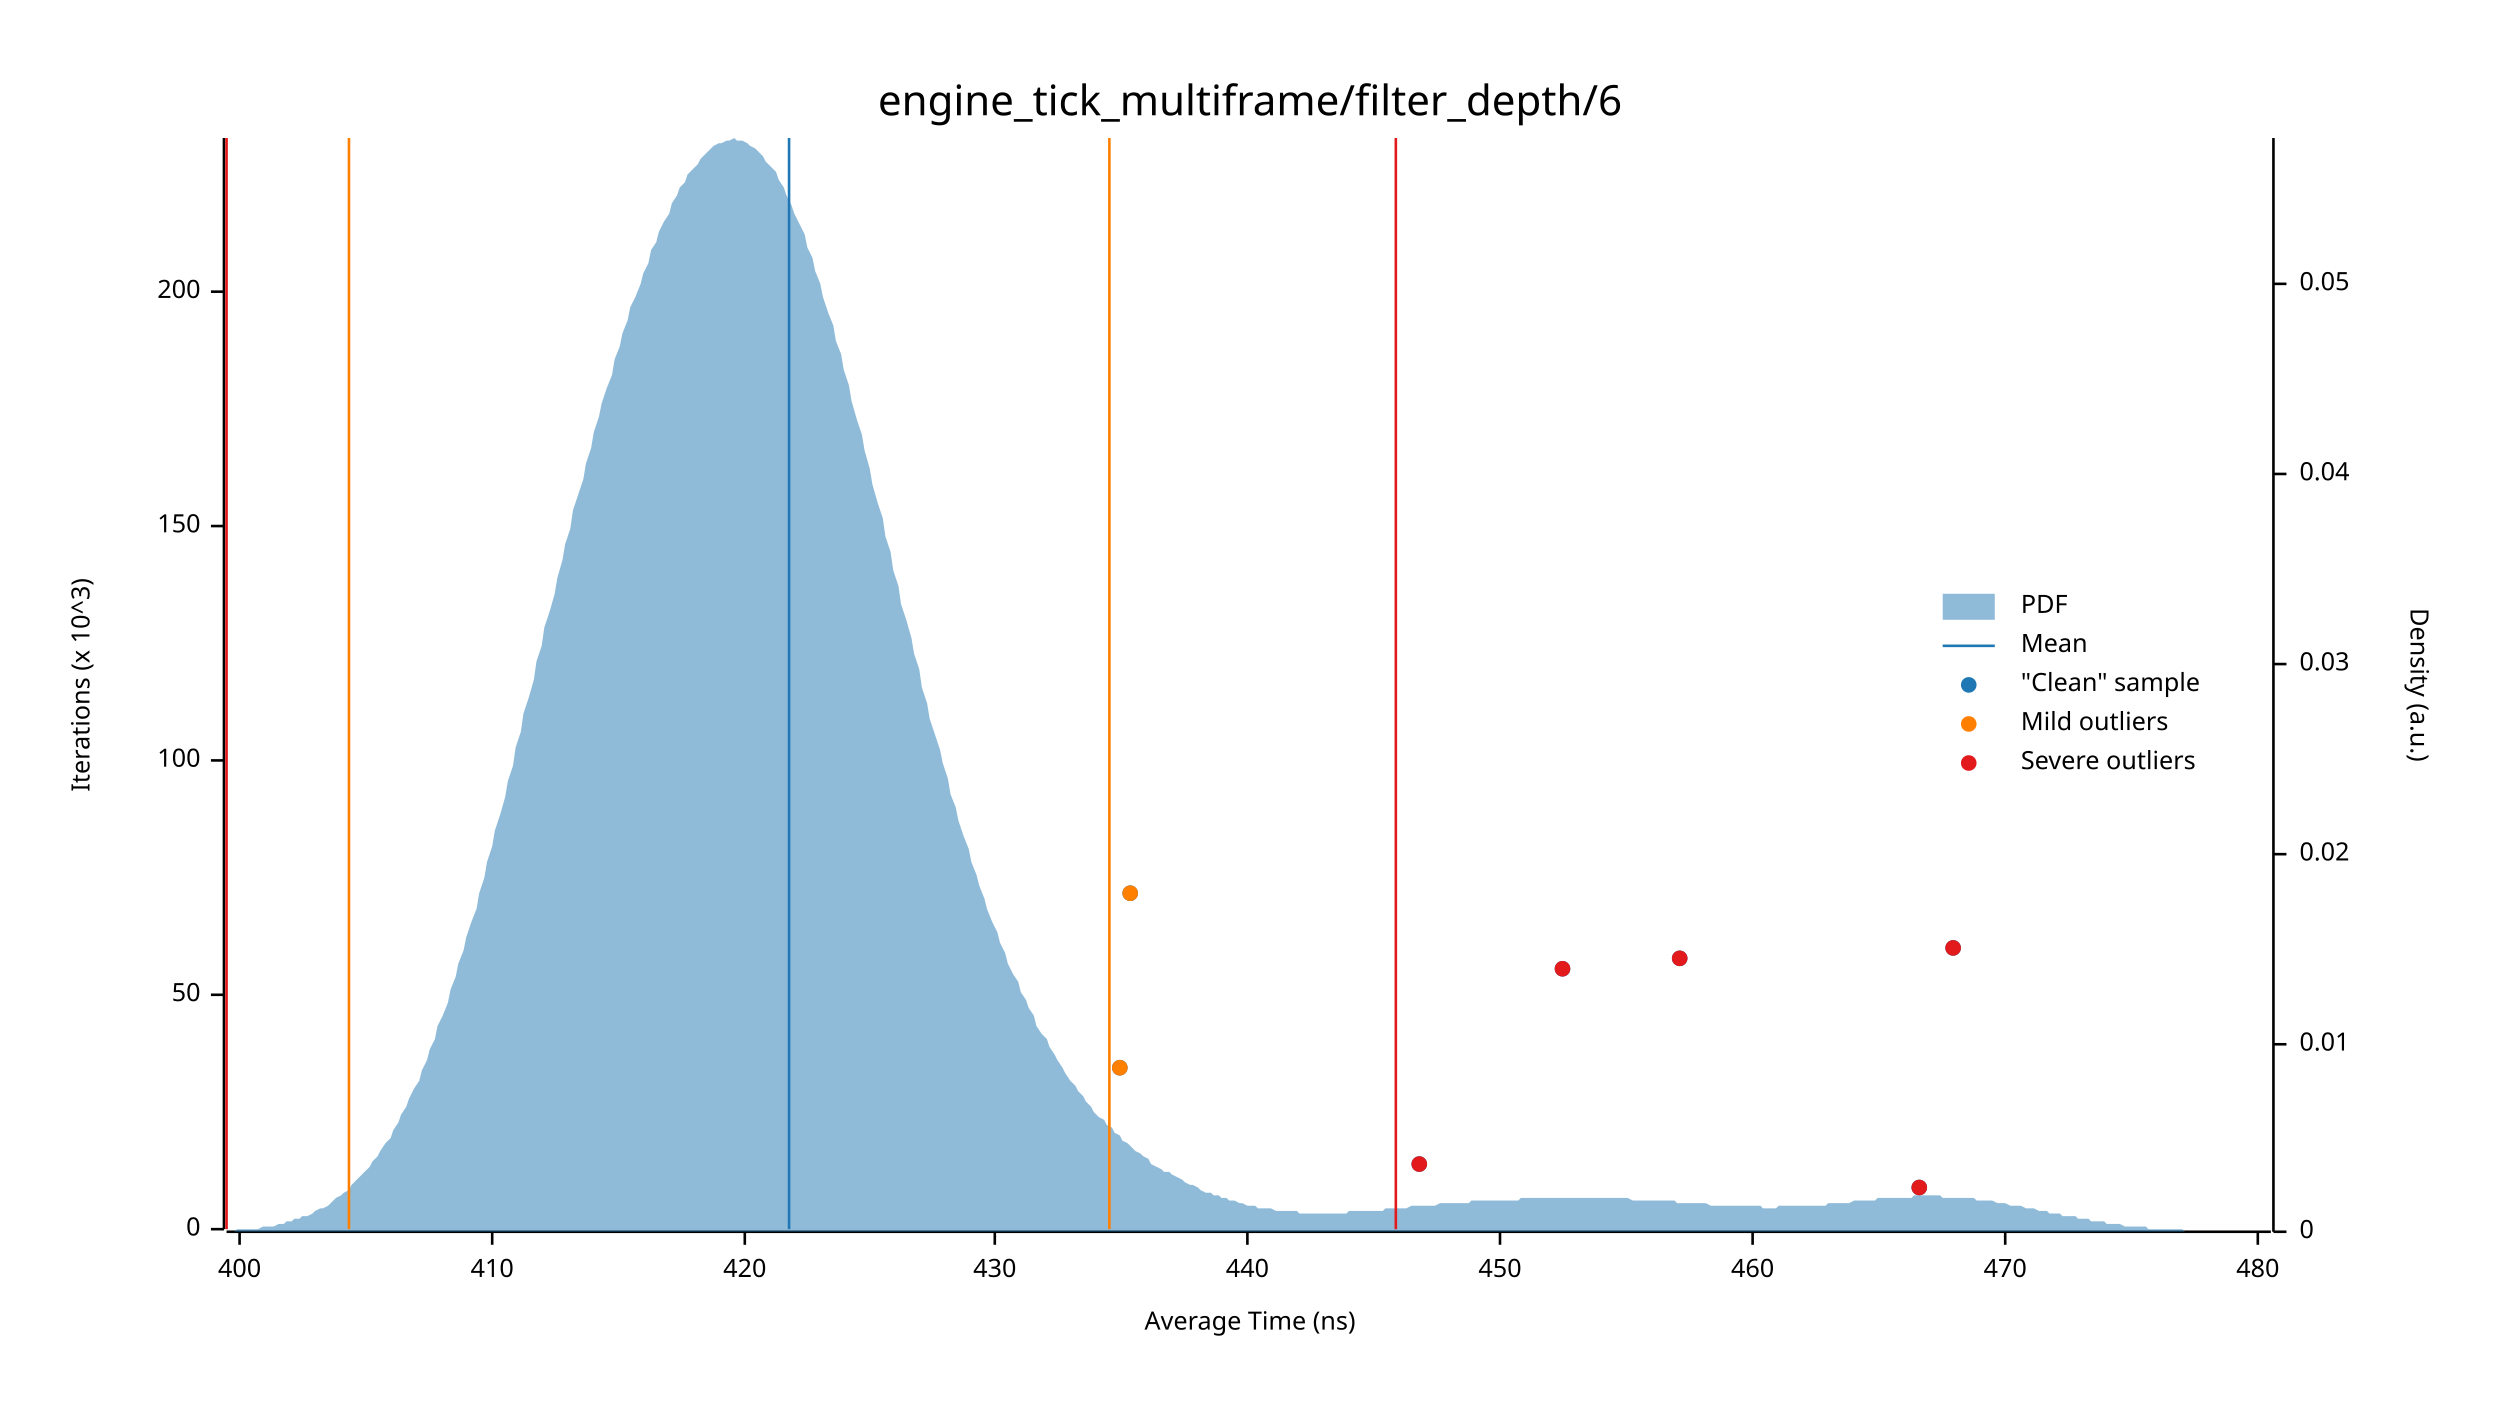
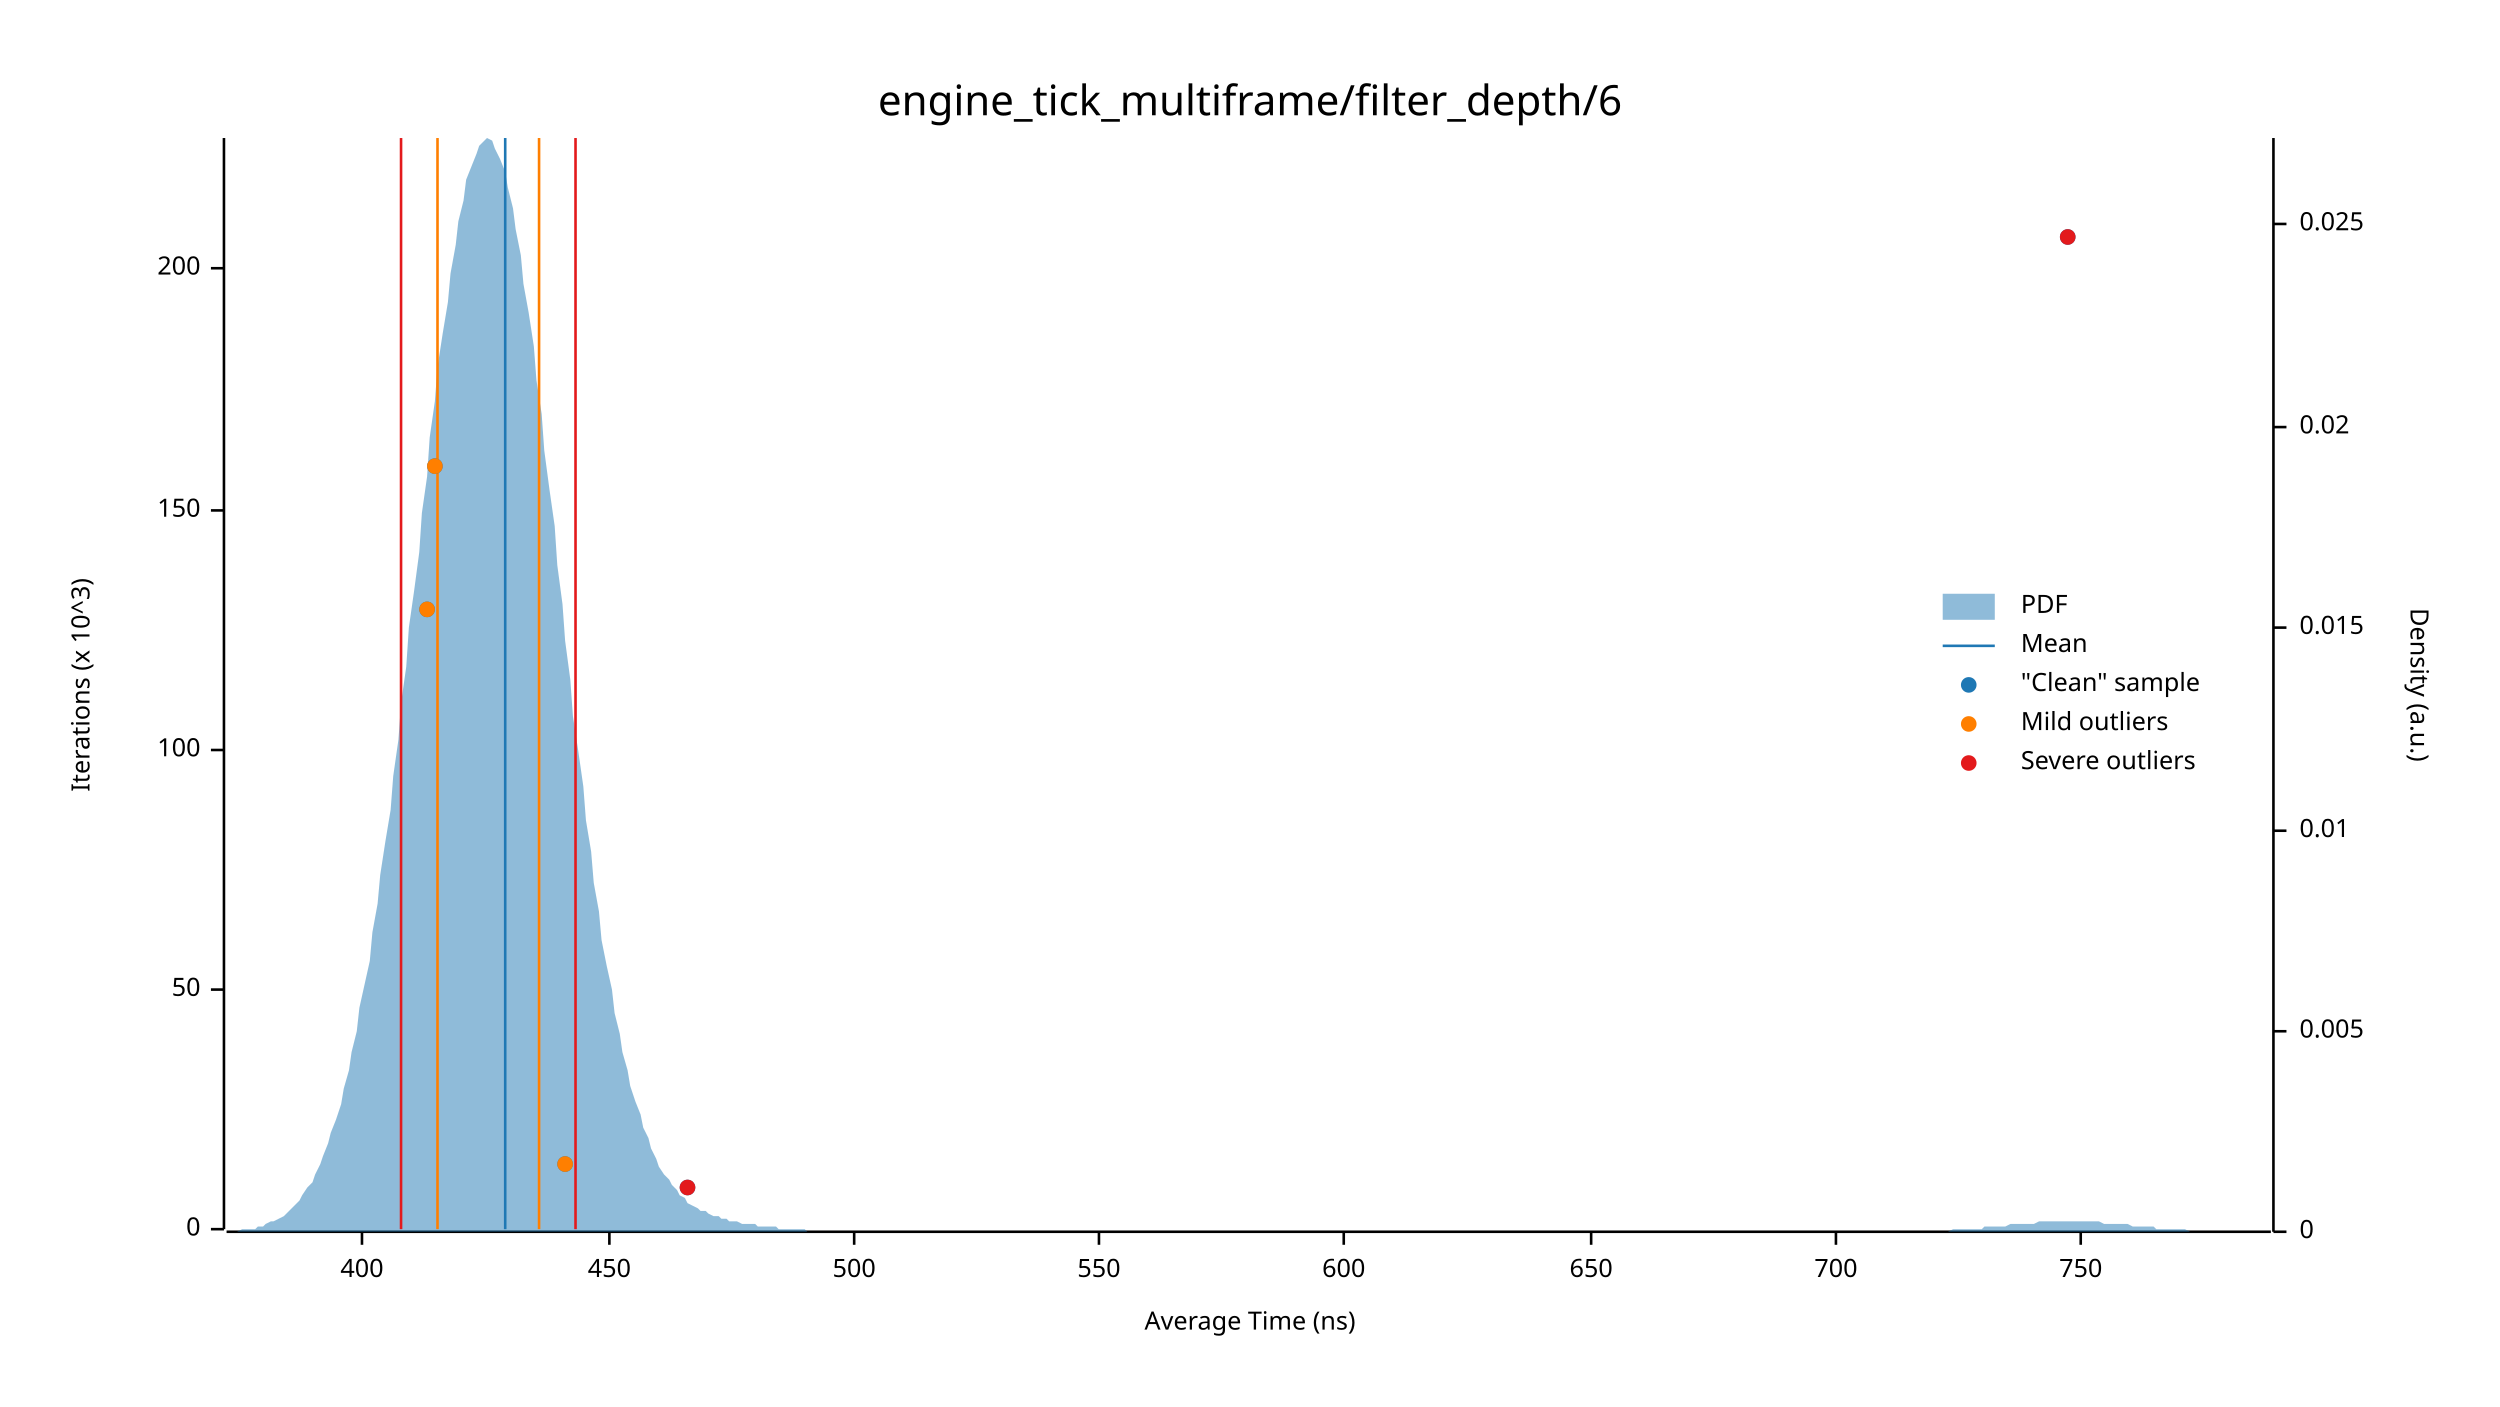
<svg xmlns="http://www.w3.org/2000/svg" width="960" height="540" viewBox="0 0 960 540">
  <text x="480" y="32" dy="0.76em" text-anchor="middle" font-family="sans-serif" font-size="16.129" opacity="1" fill="#000000">
engine_tick_multiframe/filter_depth/6
</text>
  <text x="27" y="263" dy="0.76em" text-anchor="middle" font-family="sans-serif" font-size="9.677" opacity="1" fill="#000000" transform="rotate(270, 27, 263)">
Iterations (x 10^3)
</text>
  <text x="480" y="513" dy="-0.5ex" text-anchor="middle" font-family="sans-serif" font-size="9.677" opacity="1" fill="#000000">
Average Time (ns)
</text>
  <polyline fill="none" opacity="1" stroke="#000000" stroke-width="1" points="86,53 86,472 " />
  <text x="77" y="472" dy="0.5ex" text-anchor="end" font-family="sans-serif" font-size="9.677" opacity="1" fill="#000000">
0
</text>
  <polyline fill="none" opacity="1" stroke="#000000" stroke-width="1" points="81,472 86,472 " />
-   <text x="77" y="382" dy="0.5ex" text-anchor="end" font-family="sans-serif" font-size="9.677" opacity="1" fill="#000000">
+   <text x="77" y="380" dy="0.5ex" text-anchor="end" font-family="sans-serif" font-size="9.677" opacity="1" fill="#000000">
50
</text>
-   <polyline fill="none" opacity="1" stroke="#000000" stroke-width="1" points="81,382 86,382 " />
-   <text x="77" y="292" dy="0.5ex" text-anchor="end" font-family="sans-serif" font-size="9.677" opacity="1" fill="#000000">
+   <polyline fill="none" opacity="1" stroke="#000000" stroke-width="1" points="81,380 86,380 " />
+   <text x="77" y="288" dy="0.5ex" text-anchor="end" font-family="sans-serif" font-size="9.677" opacity="1" fill="#000000">
100
</text>
-   <polyline fill="none" opacity="1" stroke="#000000" stroke-width="1" points="81,292 86,292 " />
-   <text x="77" y="202" dy="0.5ex" text-anchor="end" font-family="sans-serif" font-size="9.677" opacity="1" fill="#000000">
+   <polyline fill="none" opacity="1" stroke="#000000" stroke-width="1" points="81,288 86,288 " />
+   <text x="77" y="196" dy="0.5ex" text-anchor="end" font-family="sans-serif" font-size="9.677" opacity="1" fill="#000000">
150
</text>
-   <polyline fill="none" opacity="1" stroke="#000000" stroke-width="1" points="81,202 86,202 " />
-   <text x="77" y="112" dy="0.5ex" text-anchor="end" font-family="sans-serif" font-size="9.677" opacity="1" fill="#000000">
+   <polyline fill="none" opacity="1" stroke="#000000" stroke-width="1" points="81,196 86,196 " />
+   <text x="77" y="103" dy="0.5ex" text-anchor="end" font-family="sans-serif" font-size="9.677" opacity="1" fill="#000000">
200
</text>
-   <polyline fill="none" opacity="1" stroke="#000000" stroke-width="1" points="81,112 86,112 " />
+   <polyline fill="none" opacity="1" stroke="#000000" stroke-width="1" points="81,103 86,103 " />
  <polyline fill="none" opacity="1" stroke="#000000" stroke-width="1" points="87,473 872,473 " />
-   <text x="92" y="483" dy="0.76em" text-anchor="middle" font-family="sans-serif" font-size="9.677" opacity="1" fill="#000000">
+   <text x="139" y="483" dy="0.76em" text-anchor="middle" font-family="sans-serif" font-size="9.677" opacity="1" fill="#000000">
400
</text>
-   <polyline fill="none" opacity="1" stroke="#000000" stroke-width="1" points="92,473 92,478 " />
-   <text x="189" y="483" dy="0.76em" text-anchor="middle" font-family="sans-serif" font-size="9.677" opacity="1" fill="#000000">
- 410
- </text>
-   <polyline fill="none" opacity="1" stroke="#000000" stroke-width="1" points="189,473 189,478 " />
-   <text x="286" y="483" dy="0.76em" text-anchor="middle" font-family="sans-serif" font-size="9.677" opacity="1" fill="#000000">
- 420
- </text>
-   <polyline fill="none" opacity="1" stroke="#000000" stroke-width="1" points="286,473 286,478 " />
-   <text x="382" y="483" dy="0.76em" text-anchor="middle" font-family="sans-serif" font-size="9.677" opacity="1" fill="#000000">
- 430
- </text>
-   <polyline fill="none" opacity="1" stroke="#000000" stroke-width="1" points="382,473 382,478 " />
-   <text x="479" y="483" dy="0.76em" text-anchor="middle" font-family="sans-serif" font-size="9.677" opacity="1" fill="#000000">
- 440
- </text>
-   <polyline fill="none" opacity="1" stroke="#000000" stroke-width="1" points="479,473 479,478 " />
-   <text x="576" y="483" dy="0.76em" text-anchor="middle" font-family="sans-serif" font-size="9.677" opacity="1" fill="#000000">
+   <polyline fill="none" opacity="1" stroke="#000000" stroke-width="1" points="139,473 139,478 " />
+   <text x="234" y="483" dy="0.76em" text-anchor="middle" font-family="sans-serif" font-size="9.677" opacity="1" fill="#000000">
450
</text>
-   <polyline fill="none" opacity="1" stroke="#000000" stroke-width="1" points="576,473 576,478 " />
-   <text x="673" y="483" dy="0.76em" text-anchor="middle" font-family="sans-serif" font-size="9.677" opacity="1" fill="#000000">
- 460
+   <polyline fill="none" opacity="1" stroke="#000000" stroke-width="1" points="234,473 234,478 " />
+   <text x="328" y="483" dy="0.76em" text-anchor="middle" font-family="sans-serif" font-size="9.677" opacity="1" fill="#000000">
+ 500
</text>
-   <polyline fill="none" opacity="1" stroke="#000000" stroke-width="1" points="673,473 673,478 " />
-   <text x="770" y="483" dy="0.76em" text-anchor="middle" font-family="sans-serif" font-size="9.677" opacity="1" fill="#000000">
- 470
+   <polyline fill="none" opacity="1" stroke="#000000" stroke-width="1" points="328,473 328,478 " />
+   <text x="422" y="483" dy="0.76em" text-anchor="middle" font-family="sans-serif" font-size="9.677" opacity="1" fill="#000000">
+ 550
</text>
-   <polyline fill="none" opacity="1" stroke="#000000" stroke-width="1" points="770,473 770,478 " />
-   <text x="867" y="483" dy="0.76em" text-anchor="middle" font-family="sans-serif" font-size="9.677" opacity="1" fill="#000000">
- 480
+   <polyline fill="none" opacity="1" stroke="#000000" stroke-width="1" points="422,473 422,478 " />
+   <text x="516" y="483" dy="0.76em" text-anchor="middle" font-family="sans-serif" font-size="9.677" opacity="1" fill="#000000">
+ 600
</text>
-   <polyline fill="none" opacity="1" stroke="#000000" stroke-width="1" points="867,473 867,478 " />
+   <polyline fill="none" opacity="1" stroke="#000000" stroke-width="1" points="516,473 516,478 " />
+   <text x="611" y="483" dy="0.76em" text-anchor="middle" font-family="sans-serif" font-size="9.677" opacity="1" fill="#000000">
+ 650
+ </text>
+   <polyline fill="none" opacity="1" stroke="#000000" stroke-width="1" points="611,473 611,478 " />
+   <text x="705" y="483" dy="0.76em" text-anchor="middle" font-family="sans-serif" font-size="9.677" opacity="1" fill="#000000">
+ 700
+ </text>
+   <polyline fill="none" opacity="1" stroke="#000000" stroke-width="1" points="705,473 705,478 " />
+   <text x="799" y="483" dy="0.76em" text-anchor="middle" font-family="sans-serif" font-size="9.677" opacity="1" fill="#000000">
+ 750
+ </text>
+   <polyline fill="none" opacity="1" stroke="#000000" stroke-width="1" points="799,473 799,478 " />
  <text x="933" y="263" dy="0.76em" text-anchor="middle" font-family="sans-serif" font-size="9.677" opacity="1" fill="#000000" transform="rotate(90, 933, 263)">
Density (a.u.)
</text>
  <polyline fill="none" opacity="1" stroke="#000000" stroke-width="1" points="873,53 873,473 " />
  <text x="883" y="473" dy="0.5ex" text-anchor="start" font-family="sans-serif" font-size="9.677" opacity="1" fill="#000000">
0
</text>
  <polyline fill="none" opacity="1" stroke="#000000" stroke-width="1" points="873,473 878,473 " />
-   <text x="883" y="401" dy="0.5ex" text-anchor="start" font-family="sans-serif" font-size="9.677" opacity="1" fill="#000000">
+   <text x="883" y="396" dy="0.5ex" text-anchor="start" font-family="sans-serif" font-size="9.677" opacity="1" fill="#000000">
+ 0.005
+ </text>
+   <polyline fill="none" opacity="1" stroke="#000000" stroke-width="1" points="873,396 878,396 " />
+   <text x="883" y="319" dy="0.5ex" text-anchor="start" font-family="sans-serif" font-size="9.677" opacity="1" fill="#000000">
0.01
</text>
-   <polyline fill="none" opacity="1" stroke="#000000" stroke-width="1" points="873,401 878,401 " />
-   <text x="883" y="328" dy="0.5ex" text-anchor="start" font-family="sans-serif" font-size="9.677" opacity="1" fill="#000000">
+   <polyline fill="none" opacity="1" stroke="#000000" stroke-width="1" points="873,319 878,319 " />
+   <text x="883" y="241" dy="0.5ex" text-anchor="start" font-family="sans-serif" font-size="9.677" opacity="1" fill="#000000">
+ 0.015
+ </text>
+   <polyline fill="none" opacity="1" stroke="#000000" stroke-width="1" points="873,241 878,241 " />
+   <text x="883" y="164" dy="0.5ex" text-anchor="start" font-family="sans-serif" font-size="9.677" opacity="1" fill="#000000">
0.02
</text>
-   <polyline fill="none" opacity="1" stroke="#000000" stroke-width="1" points="873,328 878,328 " />
-   <text x="883" y="255" dy="0.5ex" text-anchor="start" font-family="sans-serif" font-size="9.677" opacity="1" fill="#000000">
- 0.03
+   <polyline fill="none" opacity="1" stroke="#000000" stroke-width="1" points="873,164 878,164 " />
+   <text x="883" y="86" dy="0.5ex" text-anchor="start" font-family="sans-serif" font-size="9.677" opacity="1" fill="#000000">
+ 0.025
</text>
-   <polyline fill="none" opacity="1" stroke="#000000" stroke-width="1" points="873,255 878,255 " />
-   <text x="883" y="182" dy="0.5ex" text-anchor="start" font-family="sans-serif" font-size="9.677" opacity="1" fill="#000000">
- 0.04
- </text>
-   <polyline fill="none" opacity="1" stroke="#000000" stroke-width="1" points="873,182 878,182 " />
-   <text x="883" y="109" dy="0.5ex" text-anchor="start" font-family="sans-serif" font-size="9.677" opacity="1" fill="#000000">
- 0.05
- </text>
-   <polyline fill="none" opacity="1" stroke="#000000" stroke-width="1" points="873,109 878,109 " />
-   <polygon opacity="0.5" fill="#1F78B4" points="87,473 88,473 90,473 91,472 93,472 94,472 96,472 98,472 99,472 101,471 102,471 104,471 105,471 107,470 109,470 110,469 112,469 113,468 115,468 116,467 118,467 120,466 121,465 123,464 124,464 126,463 127,462 129,460 131,459 132,458 134,457 135,455 137,453 138,452 140,450 142,448 143,446 145,444 146,442 148,439 150,437 151,434 153,431 154,428 156,425 157,422 159,418 161,415 162,411 164,407 165,403 167,399 168,394 170,390 172,385 173,380 175,375 176,370 178,365 179,360 181,354 183,349 184,343 186,337 187,331 189,325 190,319 192,313 194,306 195,300 197,294 198,287 200,281 201,274 203,268 205,261 206,254 208,248 209,241 211,235 213,228 214,222 216,215 217,209 219,203 220,196 222,190 224,184 225,178 227,172 228,166 230,160 231,155 233,149 235,144 236,138 238,133 239,128 241,123 242,118 244,114 246,109 247,105 249,101 250,96 252,93 253,89 255,85 257,82 258,78 260,75 261,72 263,70 264,67 266,65 268,63 269,61 271,59 272,58 274,56 276,55 277,55 279,54 280,54 282,53 283,54 285,54 287,55 288,56 290,57 291,58 293,60 294,62 296,64 298,66 299,69 301,72 302,75 304,79 305,82 307,86 309,90 310,95 312,99 313,104 315,109 316,114 318,120 320,125 321,131 323,136 324,142 326,148 327,154 329,161 331,167 332,173 334,180 335,186 337,193 339,199 340,206 342,212 343,219 345,225 346,232 348,238 350,245 351,251 353,257 354,264 356,270 357,276 359,282 361,288 362,293 364,299 365,305 367,310 368,315 370,321 372,326 373,331 375,336 376,340 378,345 379,349 381,354 383,358 384,362 386,366 387,370 389,374 391,377 392,381 394,384 395,387 397,390 398,394 400,397 402,399 403,402 405,405 406,407 408,410 409,412 411,415 413,417 414,419 416,421 417,423 419,425 420,427 422,429 424,430 425,432 427,433 428,435 430,436 431,438 433,439 435,441 436,442 438,443 439,444 441,445 442,447 444,448 446,449 447,450 449,450 450,451 452,452 454,453 455,454 457,455 458,455 460,456 461,457 463,458 465,458 466,459 468,459 469,460 471,460 472,461 474,461 476,462 477,462 479,463 480,463 482,463 483,464 485,464 487,464 488,464 490,465 491,465 493,465 494,465 496,465 498,465 499,466 501,466 502,466 504,466 505,466 507,466 509,466 510,466 512,466 513,466 515,466 517,466 518,465 520,465 521,465 523,465 524,465 526,465 528,465 529,465 531,465 532,464 534,464 535,464 537,464 539,464 540,464 542,463 543,463 545,463 546,463 548,463 550,463 551,463 553,462 554,462 556,462 557,462 559,462 561,462 562,462 564,462 565,461 567,461 568,461 570,461 572,461 573,461 575,461 576,461 578,461 580,461 581,461 583,461 584,460 586,460 587,460 589,460 591,460 592,460 594,460 595,460 597,460 598,460 600,460 602,460 603,460 605,460 606,460 608,460 609,460 611,460 613,460 614,460 616,460 617,460 619,460 620,460 622,460 624,460 625,460 627,461 628,461 630,461 632,461 633,461 635,461 636,461 638,461 639,461 641,461 643,461 644,462 646,462 647,462 649,462 650,462 652,462 654,462 655,462 657,463 658,463 660,463 661,463 663,463 665,463 666,463 668,463 669,463 671,463 672,463 674,463 676,463 677,464 679,464 680,464 682,464 683,463 685,463 687,463 688,463 690,463 691,463 693,463 695,463 696,463 698,463 699,463 701,463 702,462 704,462 706,462 707,462 709,462 710,462 712,461 713,461 715,461 717,461 718,461 720,461 721,460 723,460 724,460 726,460 728,460 729,460 731,460 732,460 734,460 735,459 737,459 739,459 740,459 742,459 743,459 745,459 746,460 748,460 750,460 751,460 753,460 754,460 756,460 758,460 759,461 761,461 762,461 764,461 765,461 767,462 769,462 770,462 772,463 773,463 775,463 776,463 778,464 780,464 781,464 783,465 784,465 786,465 787,466 789,466 791,466 792,467 794,467 795,467 797,467 798,468 800,468 802,468 803,469 805,469 806,469 808,469 809,470 811,470 813,470 814,470 816,471 817,471 819,471 821,471 822,471 824,471 825,472 827,472 828,472 830,472 832,472 833,472 835,472 836,472 838,472 839,473 841,473 843,473 844,473 846,473 847,473 849,473 850,473 852,473 854,473 855,473 857,473 858,473 860,473 861,473 863,473 865,473 866,473 868,473 869,473 871,473 873,473 873,473 87,473 " />
-   <polyline fill="none" opacity="1" stroke="#1F78B4" stroke-width="1" points="303,472 303,53 " />
-   <polyline fill="none" opacity="1" stroke="#FF7F00" stroke-width="1" points="134,472 134,53 " />
-   <polyline fill="none" opacity="1" stroke="#FF7F00" stroke-width="1" points="426,472 426,53 " />
-   <polyline fill="none" opacity="1" stroke="#E31A1C" stroke-width="1" points="87,472 87,53 " />
-   <polyline fill="none" opacity="1" stroke="#E31A1C" stroke-width="1" points="536,472 536,53 " />
-   <circle cx="737" cy="456" r="3" opacity="1" fill="#1F78B4" stroke="none" stroke-width="1" />
-   <circle cx="545" cy="447" r="3" opacity="1" fill="#1F78B4" stroke="none" stroke-width="1" />
-   <circle cx="430" cy="410" r="3" opacity="1" fill="#1F78B4" stroke="none" stroke-width="1" />
-   <circle cx="600" cy="372" r="3" opacity="1" fill="#1F78B4" stroke="none" stroke-width="1" />
-   <circle cx="645" cy="368" r="3" opacity="1" fill="#1F78B4" stroke="none" stroke-width="1" />
-   <circle cx="750" cy="364" r="3" opacity="1" fill="#1F78B4" stroke="none" stroke-width="1" />
-   <circle cx="434" cy="343" r="3" opacity="1" fill="#1F78B4" stroke="none" stroke-width="1" />
-   <circle cx="430" cy="410" r="3" opacity="1" fill="#FF7F00" stroke="none" stroke-width="1" />
-   <circle cx="434" cy="343" r="3" opacity="1" fill="#FF7F00" stroke="none" stroke-width="1" />
-   <circle cx="737" cy="456" r="3" opacity="1" fill="#E31A1C" stroke="none" stroke-width="1" />
-   <circle cx="545" cy="447" r="3" opacity="1" fill="#E31A1C" stroke="none" stroke-width="1" />
-   <circle cx="600" cy="372" r="3" opacity="1" fill="#E31A1C" stroke="none" stroke-width="1" />
-   <circle cx="645" cy="368" r="3" opacity="1" fill="#E31A1C" stroke="none" stroke-width="1" />
-   <circle cx="750" cy="364" r="3" opacity="1" fill="#E31A1C" stroke="none" stroke-width="1" />
+   <polyline fill="none" opacity="1" stroke="#000000" stroke-width="1" points="873,86 878,86 " />
+   <polygon opacity="0.5" fill="#1F78B4" points="87,473 88,473 90,473 91,473 93,472 94,472 96,472 98,472 99,471 101,471 102,470 104,469 105,469 107,468 109,467 110,466 112,464 113,463 115,461 116,459 118,456 120,454 121,451 123,447 124,444 126,439 127,435 129,430 131,424 132,418 134,411 135,404 137,396 138,387 140,378 142,369 143,358 145,347 146,336 148,323 150,311 151,298 153,284 154,270 156,256 157,241 159,227 161,212 162,197 164,183 165,168 167,154 168,141 170,128 172,116 173,105 175,94 176,85 178,77 179,69 181,64 183,59 184,56 186,54 187,53 189,54 190,57 192,61 194,66 195,72 197,80 198,88 200,98 201,109 203,120 205,133 206,146 208,159 209,173 211,188 213,202 214,217 216,232 217,246 219,261 220,275 222,288 224,302 225,315 227,327 228,339 230,350 231,361 233,371 235,380 236,389 238,397 239,404 241,411 242,417 244,423 246,428 247,433 249,437 250,441 252,445 253,448 255,451 257,453 258,455 260,457 261,459 263,460 264,462 266,463 268,464 269,465 271,465 272,466 274,467 276,467 277,468 279,468 280,469 282,469 283,469 285,470 287,470 288,470 290,470 291,471 293,471 294,471 296,471 298,471 299,472 301,472 302,472 304,472 305,472 307,472 309,472 310,473 312,473 313,473 315,473 316,473 318,473 320,473 321,473 323,473 324,473 326,473 327,473 329,473 331,473 332,473 334,473 335,473 337,473 339,473 340,473 342,473 343,473 345,473 346,473 348,473 350,473 351,473 353,473 354,473 356,473 357,473 359,473 361,473 362,473 364,473 365,473 367,473 368,473 370,473 372,473 373,473 375,473 376,473 378,473 379,473 381,473 383,473 384,473 386,473 387,473 389,473 391,473 392,473 394,473 395,473 397,473 398,473 400,473 402,473 403,473 405,473 406,473 408,473 409,473 411,473 413,473 414,473 416,473 417,473 419,473 420,473 422,473 424,473 425,473 427,473 428,473 430,473 431,473 433,473 435,473 436,473 438,473 439,473 441,473 442,473 444,473 446,473 447,473 449,473 450,473 452,473 454,473 455,473 457,473 458,473 460,473 461,473 463,473 465,473 466,473 468,473 469,473 471,473 472,473 474,473 476,473 477,473 479,473 480,473 482,473 483,473 485,473 487,473 488,473 490,473 491,473 493,473 494,473 496,473 498,473 499,473 501,473 502,473 504,473 505,473 507,473 509,473 510,473 512,473 513,473 515,473 517,473 518,473 520,473 521,473 523,473 524,473 526,473 528,473 529,473 531,473 532,473 534,473 535,473 537,473 539,473 540,473 542,473 543,473 545,473 546,473 548,473 550,473 551,473 553,473 554,473 556,473 557,473 559,473 561,473 562,473 564,473 565,473 567,473 568,473 570,473 572,473 573,473 575,473 576,473 578,473 580,473 581,473 583,473 584,473 586,473 587,473 589,473 591,473 592,473 594,473 595,473 597,473 598,473 600,473 602,473 603,473 605,473 606,473 608,473 609,473 611,473 613,473 614,473 616,473 617,473 619,473 620,473 622,473 624,473 625,473 627,473 628,473 630,473 632,473 633,473 635,473 636,473 638,473 639,473 641,473 643,473 644,473 646,473 647,473 649,473 650,473 652,473 654,473 655,473 657,473 658,473 660,473 661,473 663,473 665,473 666,473 668,473 669,473 671,473 672,473 674,473 676,473 677,473 679,473 680,473 682,473 683,473 685,473 687,473 688,473 690,473 691,473 693,473 695,473 696,473 698,473 699,473 701,473 702,473 704,473 706,473 707,473 709,473 710,473 712,473 713,473 715,473 717,473 718,473 720,473 721,473 723,473 724,473 726,473 728,473 729,473 731,473 732,473 734,473 735,473 737,473 739,473 740,473 742,473 743,473 745,473 746,473 748,473 750,472 751,472 753,472 754,472 756,472 758,472 759,472 761,472 762,471 764,471 765,471 767,471 769,471 770,471 772,470 773,470 775,470 776,470 778,470 780,470 781,470 783,469 784,469 786,469 787,469 789,469 791,469 792,469 794,469 795,469 797,469 798,469 800,469 802,469 803,469 805,469 806,469 808,470 809,470 811,470 813,470 814,470 816,470 817,470 819,471 821,471 822,471 824,471 825,471 827,471 828,472 830,472 832,472 833,472 835,472 836,472 838,472 839,472 841,473 843,473 844,473 846,473 847,473 849,473 850,473 852,473 854,473 855,473 857,473 858,473 860,473 861,473 863,473 865,473 866,473 868,473 869,473 871,473 873,473 873,473 87,473 " />
+   <polyline fill="none" opacity="1" stroke="#1F78B4" stroke-width="1" points="194,472 194,53 " />
+   <polyline fill="none" opacity="1" stroke="#FF7F00" stroke-width="1" points="168,472 168,53 " />
+   <polyline fill="none" opacity="1" stroke="#FF7F00" stroke-width="1" points="207,472 207,53 " />
+   <polyline fill="none" opacity="1" stroke="#E31A1C" stroke-width="1" points="154,472 154,53 " />
+   <polyline fill="none" opacity="1" stroke="#E31A1C" stroke-width="1" points="221,472 221,53 " />
+   <circle cx="264" cy="456" r="3" opacity="1" fill="#1F78B4" stroke="none" stroke-width="1" />
+   <circle cx="217" cy="447" r="3" opacity="1" fill="#1F78B4" stroke="none" stroke-width="1" />
+   <circle cx="164" cy="234" r="3" opacity="1" fill="#1F78B4" stroke="none" stroke-width="1" />
+   <circle cx="167" cy="179" r="3" opacity="1" fill="#1F78B4" stroke="none" stroke-width="1" />
+   <circle cx="794" cy="91" r="3" opacity="1" fill="#1F78B4" stroke="none" stroke-width="1" />
+   <circle cx="217" cy="447" r="3" opacity="1" fill="#FF7F00" stroke="none" stroke-width="1" />
+   <circle cx="164" cy="234" r="3" opacity="1" fill="#FF7F00" stroke="none" stroke-width="1" />
+   <circle cx="167" cy="179" r="3" opacity="1" fill="#FF7F00" stroke="none" stroke-width="1" />
+   <circle cx="264" cy="456" r="3" opacity="1" fill="#E31A1C" stroke="none" stroke-width="1" />
+   <circle cx="794" cy="91" r="3" opacity="1" fill="#E31A1C" stroke="none" stroke-width="1" />
  <text x="776" y="228" dy="0.76em" text-anchor="start" font-family="sans-serif" font-size="9.677" opacity="1" fill="#000000">
PDF
</text>
  <text x="776" y="243" dy="0.76em" text-anchor="start" font-family="sans-serif" font-size="9.677" opacity="1" fill="#000000">
Mean
</text>
  <text x="776" y="258" dy="0.76em" text-anchor="start" font-family="sans-serif" font-size="9.677" opacity="1" fill="#000000">
"Clean" sample
</text>
  <text x="776" y="273" dy="0.76em" text-anchor="start" font-family="sans-serif" font-size="9.677" opacity="1" fill="#000000">
Mild outliers
</text>
  <text x="776" y="288" dy="0.76em" text-anchor="start" font-family="sans-serif" font-size="9.677" opacity="1" fill="#000000">
Severe outliers
</text>
  <rect x="746" y="228" width="20" height="10" opacity="0.5" fill="#1F78B4" stroke="none" />
  <polyline fill="none" opacity="1" stroke="#1F78B4" stroke-width="1" points="746,248 766,248 " />
  <circle cx="756" cy="263" r="3" opacity="1" fill="#1F78B4" stroke="none" stroke-width="1" />
  <circle cx="756" cy="278" r="3" opacity="1" fill="#FF7F00" stroke="none" stroke-width="1" />
  <circle cx="756" cy="293" r="3" opacity="1" fill="#E31A1C" stroke="none" stroke-width="1" />
</svg>
